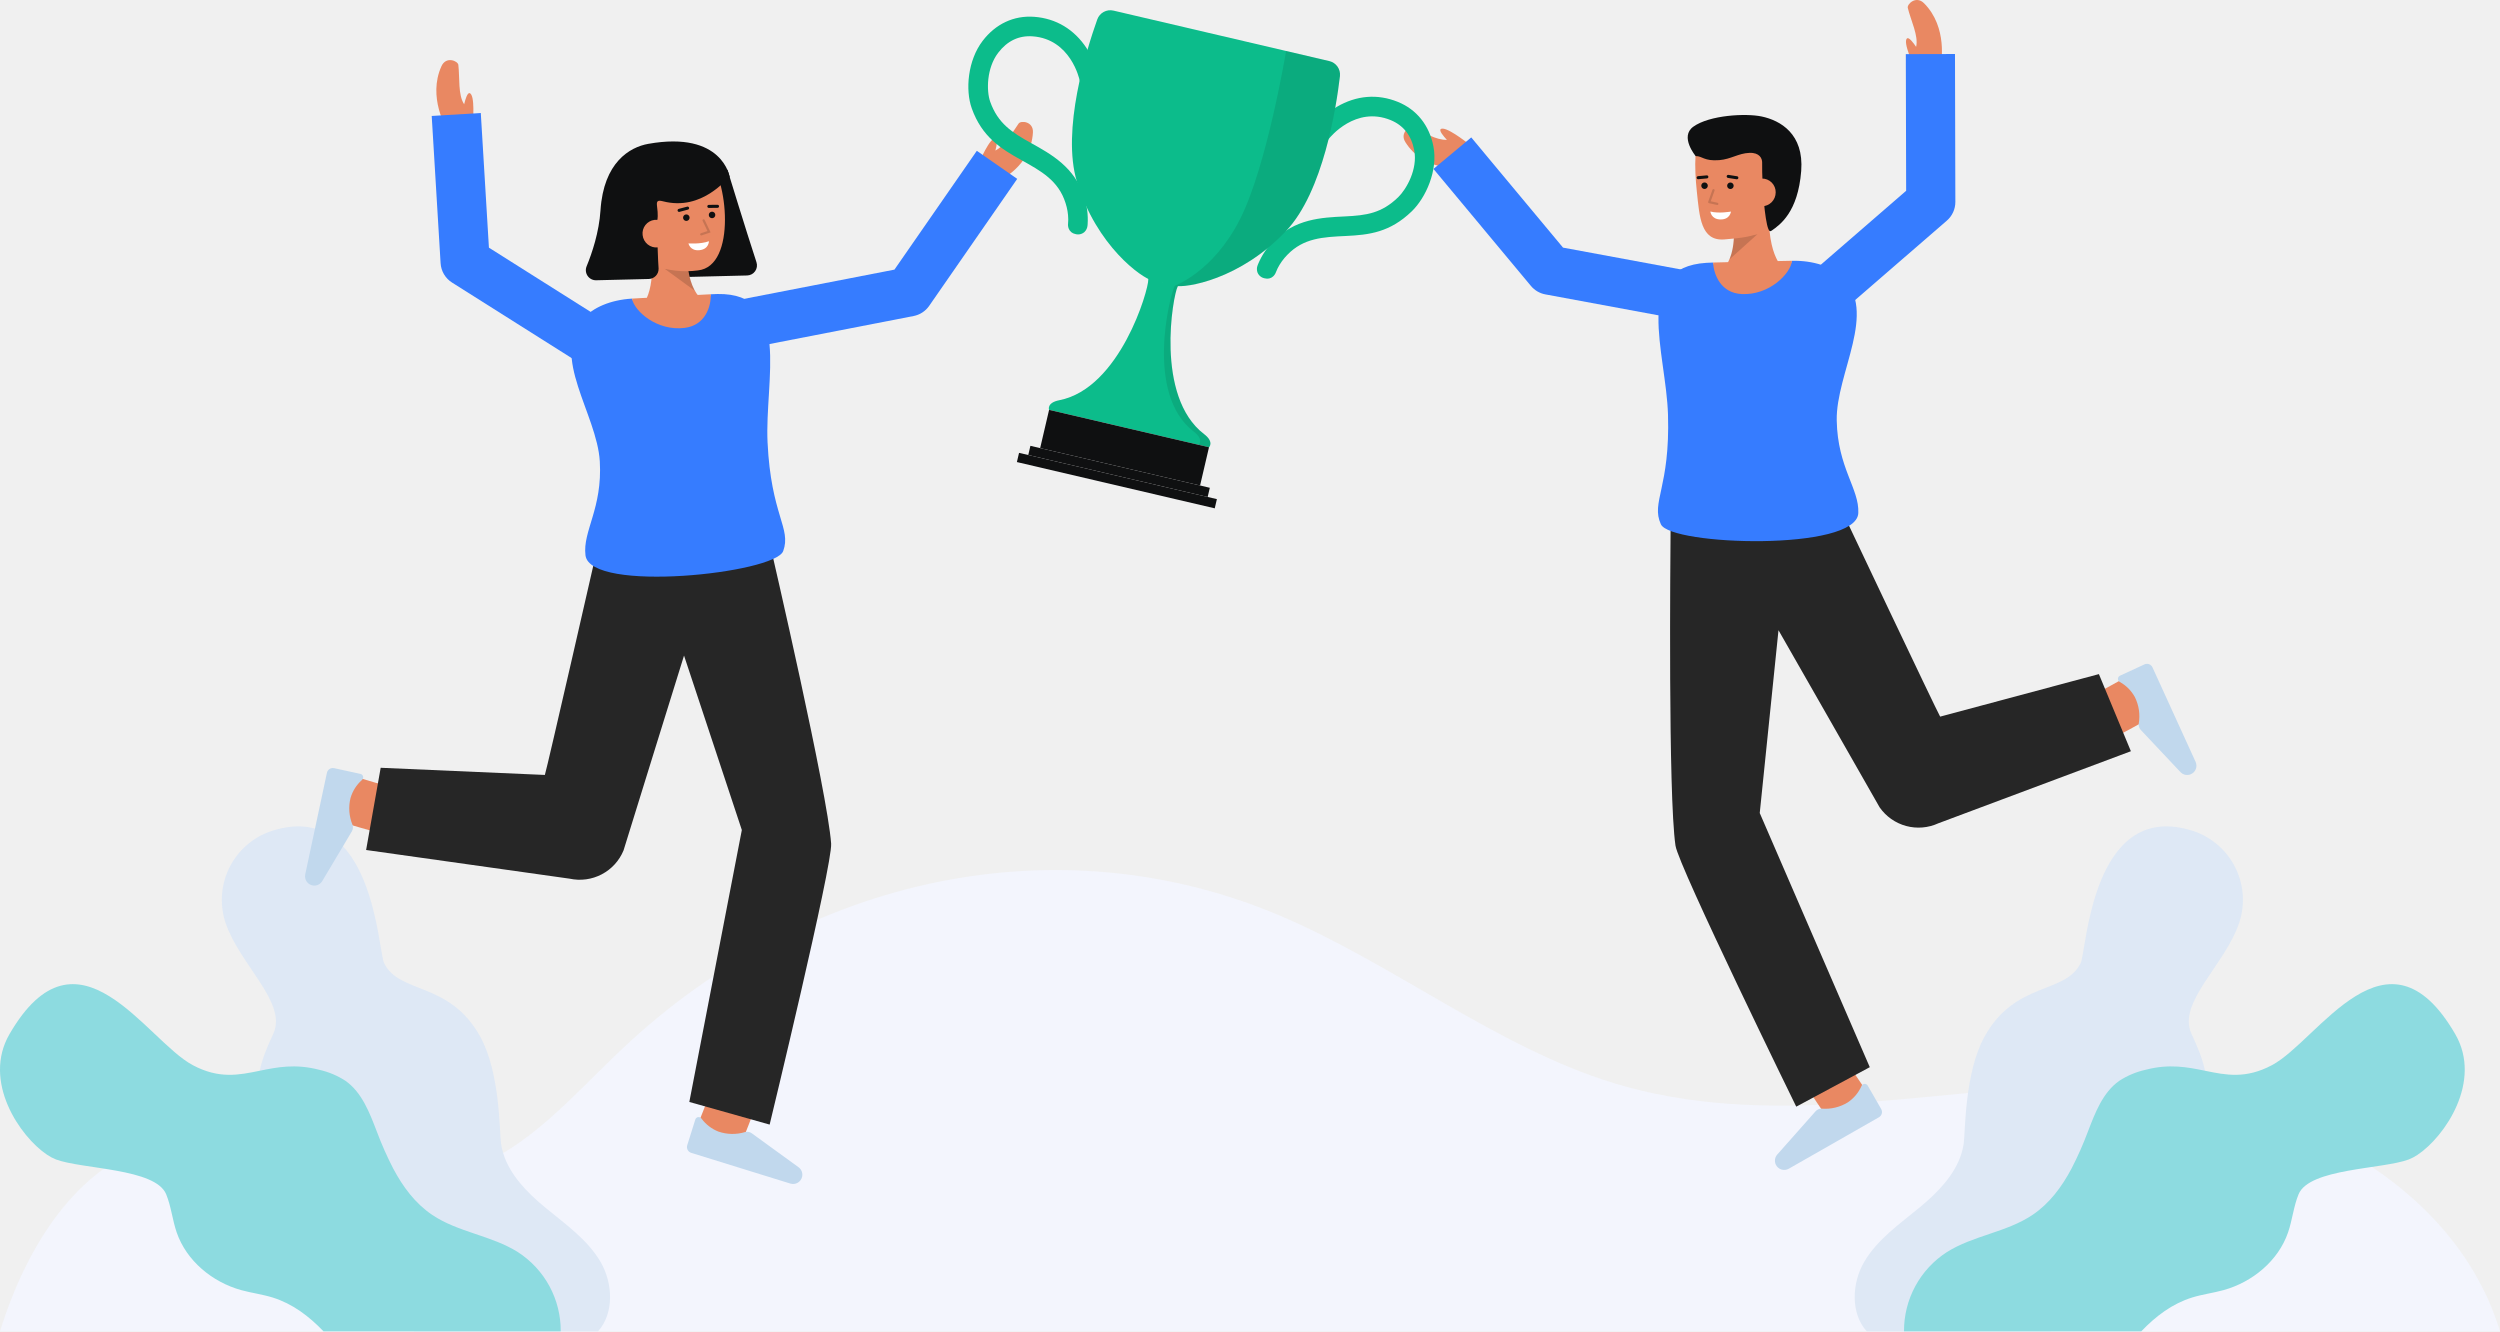
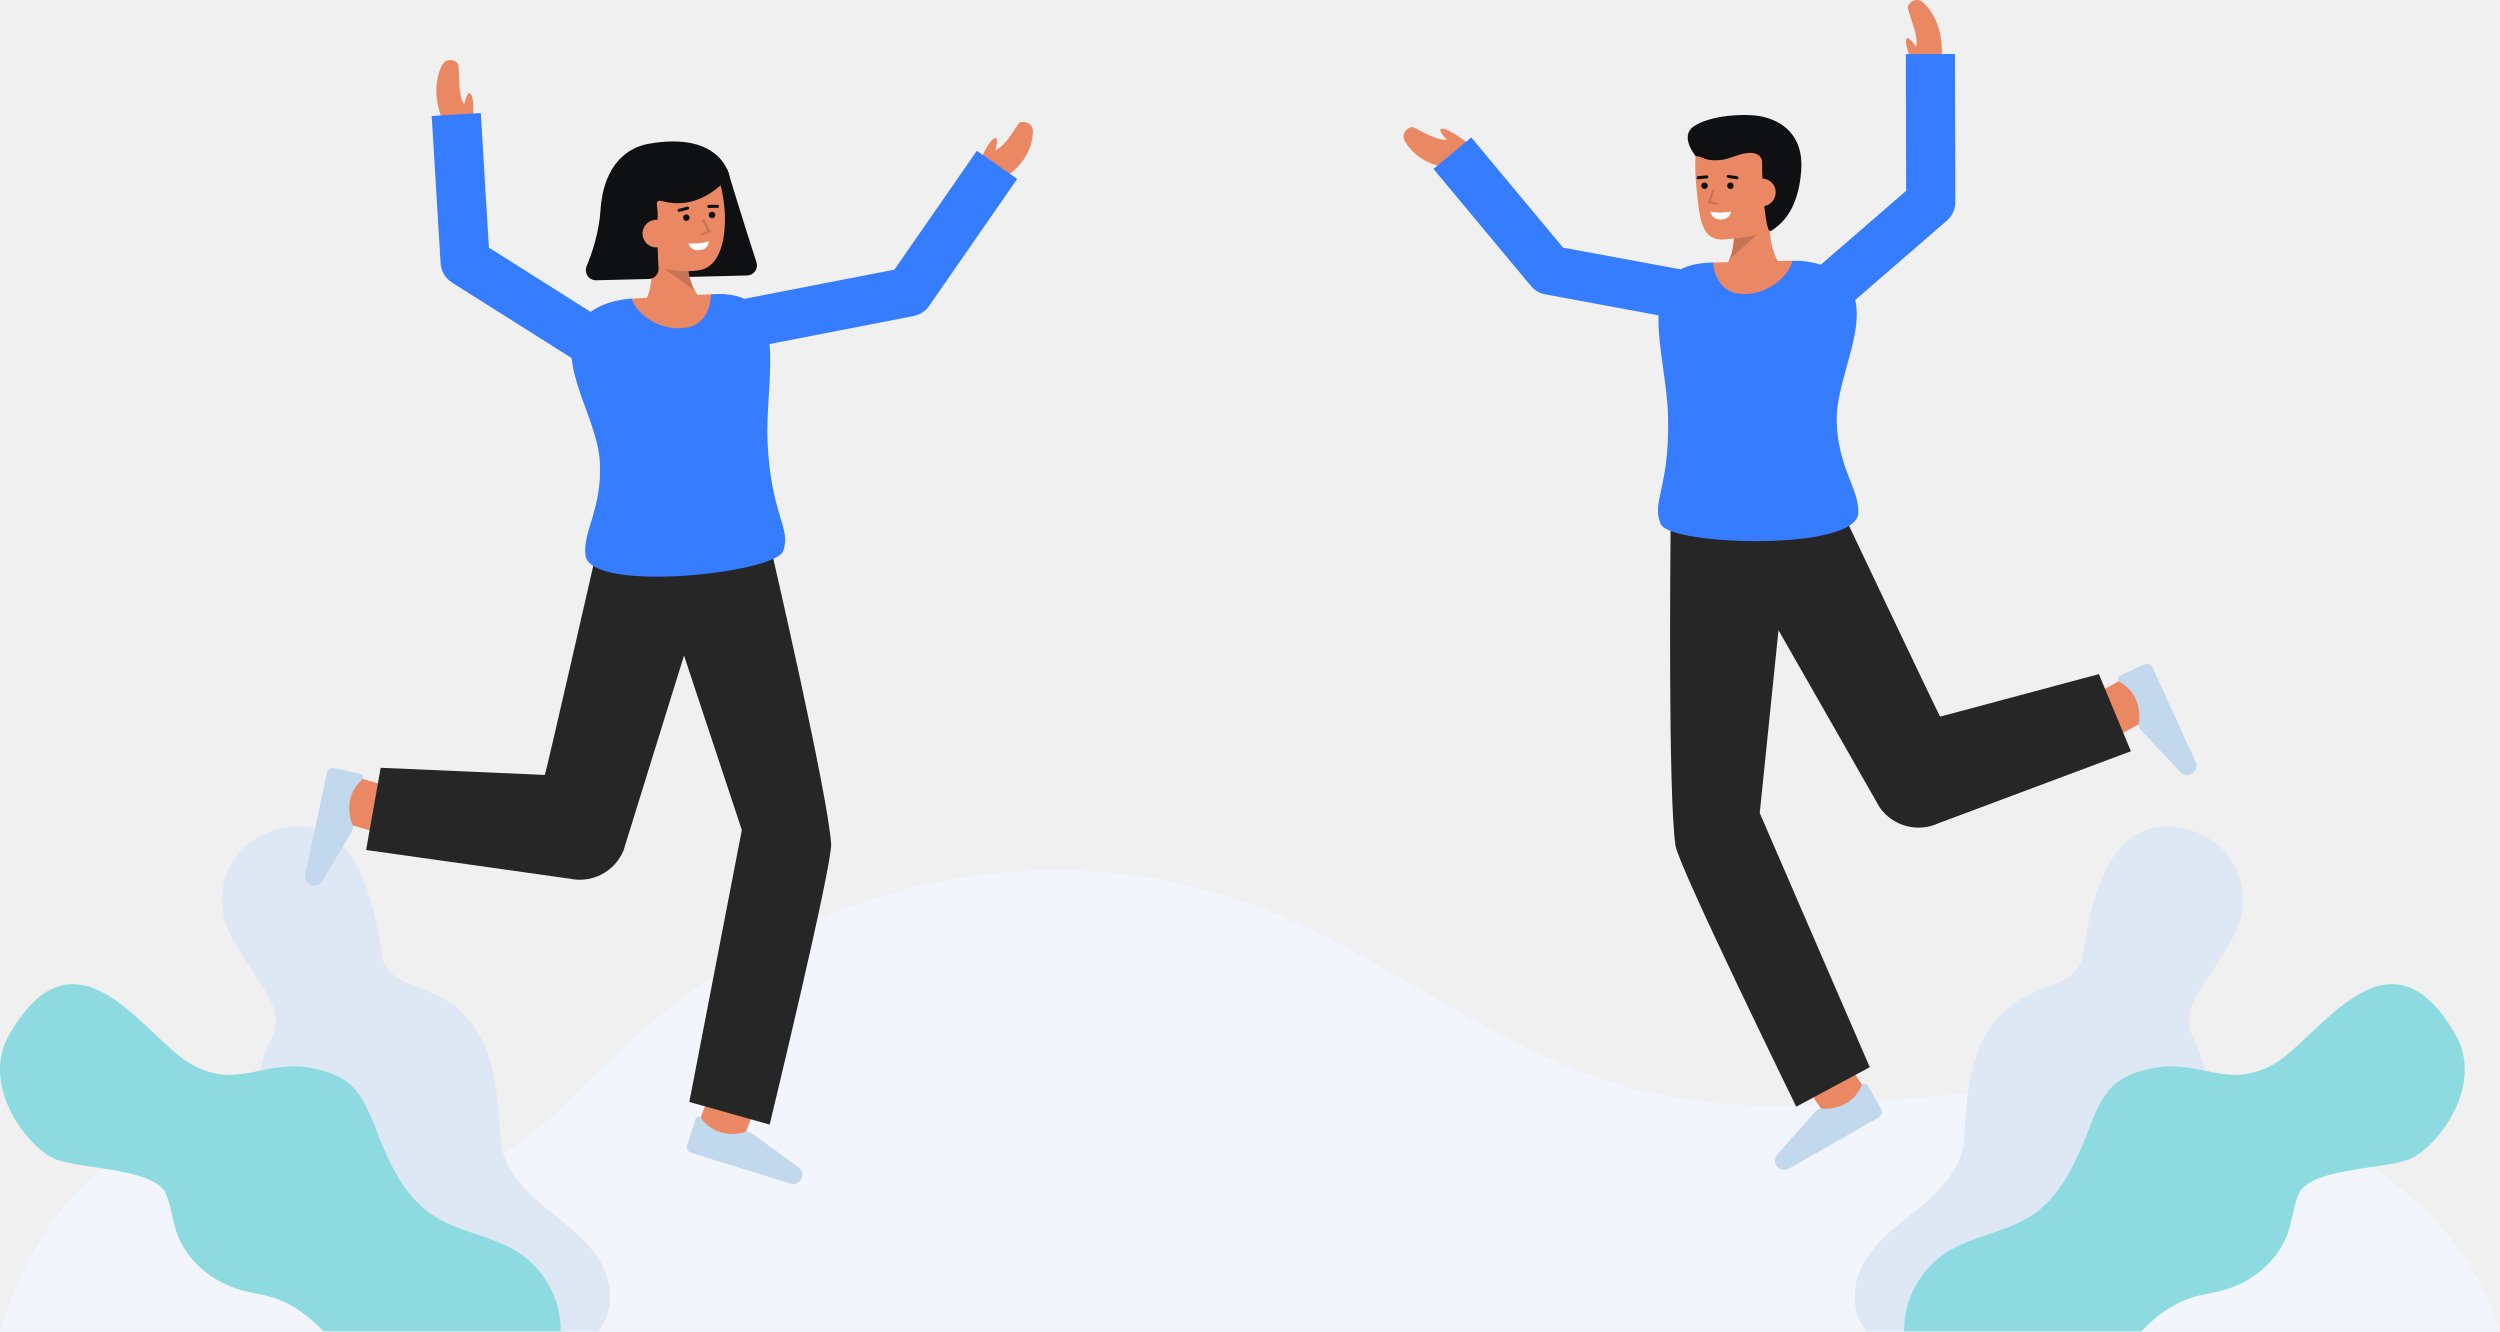
<svg xmlns="http://www.w3.org/2000/svg" width="584" height="311" viewBox="0 0 584 311" fill="none">
  <g clip-path="url(#clip0_1_2771)">
    <path d="M169.94 39.67C169.94 39.67 174.287 53.886 176.712 61.259C176.827 61.608 176.859 61.98 176.805 62.343C176.75 62.707 176.612 63.053 176.4 63.353C176.188 63.654 175.909 63.9 175.585 64.073C175.261 64.247 174.9 64.341 174.533 64.35L160.525 64.697C159.919 64.712 159.332 64.493 158.884 64.086C158.435 63.679 158.161 63.115 158.117 62.51L156.68 42.606L169.94 39.67Z" fill="#0F1011" />
    <path d="M149.259 72.045C149.259 72.045 153.281 69.786 152.104 58.71L160.48 56.947C160.48 56.947 159.772 66.921 164.104 69.978L149.259 72.045Z" fill="#E98862" />
    <g opacity="0.15">
      <path d="M162.333 67.939L155.216 62.754L160.704 62.565C160.908 64.442 161.46 66.265 162.333 67.939Z" fill="black" />
    </g>
    <path d="M147.23 54.52C147.893 57.873 149.804 61.019 152.799 62.035C156.064 63.243 159.575 63.633 163.026 63.17C172.218 62.195 169.897 41.277 165.427 37.31C160.957 33.343 148.184 36.227 146.785 43.076C146.062 46.616 146.599 51.331 147.23 54.52Z" fill="#E98862" />
    <path d="M160.326 51.612C160.748 51.612 161.089 51.27 161.089 50.848C161.089 50.426 160.748 50.084 160.326 50.084C159.904 50.084 159.563 50.426 159.563 50.848C159.563 51.27 159.904 51.612 160.326 51.612Z" fill="#0F1011" />
    <path d="M166.335 50.974C166.756 50.974 167.098 50.632 167.098 50.21C167.098 49.788 166.756 49.446 166.335 49.446C165.913 49.446 165.571 49.788 165.571 50.21C165.571 50.632 165.913 50.974 166.335 50.974Z" fill="#0F1011" />
    <path d="M165.587 48.574C165.491 48.575 165.4 48.537 165.332 48.47C165.265 48.403 165.226 48.312 165.226 48.217C165.225 48.122 165.263 48.03 165.33 47.963C165.397 47.895 165.488 47.857 165.583 47.856L167.605 47.834H167.609C167.657 47.833 167.703 47.842 167.747 47.86C167.79 47.878 167.83 47.904 167.864 47.937C167.897 47.97 167.924 48.01 167.942 48.053C167.96 48.097 167.97 48.143 167.97 48.19C167.971 48.238 167.962 48.284 167.944 48.328C167.926 48.372 167.9 48.411 167.867 48.445C167.834 48.478 167.794 48.505 167.751 48.523C167.707 48.542 167.661 48.551 167.614 48.552L165.591 48.574H165.587Z" fill="#0F1011" />
    <path d="M158.638 49.504C158.551 49.504 158.466 49.472 158.401 49.414C158.336 49.357 158.293 49.278 158.282 49.191C158.271 49.105 158.291 49.017 158.34 48.945C158.388 48.873 158.461 48.82 158.545 48.798L160.527 48.271C160.619 48.246 160.717 48.259 160.799 48.307C160.882 48.355 160.942 48.433 160.966 48.526C160.991 48.618 160.978 48.716 160.93 48.798C160.882 48.88 160.804 48.941 160.712 48.965L158.73 49.492C158.7 49.5 158.669 49.504 158.638 49.504Z" fill="#0F1011" />
    <path d="M160.822 56.855C160.822 56.855 163.646 57.084 165.605 56.347C165.605 56.347 165.633 58.204 163.409 58.441C161.184 58.677 160.822 56.855 160.822 56.855Z" fill="white" />
    <g opacity="0.15">
      <path d="M163.815 55.004C163.752 55.005 163.69 54.984 163.642 54.944C163.593 54.904 163.56 54.848 163.549 54.785C163.538 54.723 163.55 54.659 163.582 54.605C163.614 54.551 163.665 54.51 163.725 54.49L165.265 53.976L164.121 51.582C164.097 51.52 164.097 51.451 164.122 51.389C164.146 51.327 164.193 51.276 164.253 51.247C164.313 51.219 164.382 51.214 164.446 51.234C164.509 51.254 164.563 51.297 164.596 51.355L165.996 54.288L163.889 54.99C163.865 54.998 163.84 55.003 163.815 55.004Z" fill="black" />
    </g>
    <path d="M170.463 41.374C170.463 41.374 168.845 30.491 151.433 33.604C147.092 34.38 141.002 37.939 140.276 49.123C139.945 54.253 138.302 59.123 137.032 62.212C136.882 62.574 136.824 62.968 136.865 63.359C136.906 63.749 137.043 64.124 137.265 64.447C137.486 64.771 137.785 65.034 138.135 65.213C138.484 65.392 138.872 65.481 139.264 65.471L151.551 65.171C152.174 65.157 152.766 64.895 153.197 64.444C153.628 63.993 153.862 63.389 153.848 62.764C153.848 62.73 153.848 62.695 153.843 62.659C153.703 60.568 153.546 57.026 153.531 51.607C154.093 48.5 152.338 46.363 154.825 47.012C164.063 49.418 169.779 41.568 170.463 41.374Z" fill="#0F1011" />
    <path d="M156.551 54.232C156.642 55.086 156.39 55.942 155.851 56.61C155.312 57.278 154.529 57.705 153.676 57.796C152.822 57.887 151.968 57.635 151.3 57.095C150.632 56.555 150.206 55.772 150.115 54.917C150.064 54.502 150.095 54.081 150.206 53.678C150.318 53.275 150.508 52.898 150.765 52.568C151.022 52.239 151.342 51.963 151.705 51.757C152.069 51.55 152.47 51.418 152.884 51.367C152.92 51.362 152.956 51.359 152.99 51.355C155.296 51.221 156.362 52.453 156.551 54.232Z" fill="#E98862" />
    <path d="M584 311H0C6.399 290.367 18.217 272.864 34.874 267.671C59.243 260.085 85.032 280.942 109.347 273.101C123.161 268.65 134.037 255.679 145.465 244.907C188.578 204.265 247.663 192.252 298.676 213.764C325.343 225.004 349.643 244.658 376.961 253.017C412.284 263.826 449.225 254.862 485.55 253.386C520.93 251.944 571.62 270.17 584 311Z" fill="#F3F5FD" />
    <path d="M523.118 215.448C519.845 225.373 508.548 234.191 511.923 241.489C513.207 244.264 514.496 247.166 515.089 250.129C515.474 251.896 515.538 253.718 515.278 255.507C514.061 263.236 506.835 268.369 500.116 272.367C499.701 272.613 499.282 272.863 498.863 273.114C492.496 276.932 485.827 281.328 483.782 288.377C482.647 292.292 483.15 296.479 482.676 300.527C482.23 304.248 480.967 307.824 478.979 310.999H436.07C432.26 306.797 432.577 299.734 435.476 294.779C438.58 289.477 443.822 285.874 448.552 281.953C452.639 278.565 456.622 274.486 458.182 269.51C458.43 268.723 458.613 267.917 458.729 267.1C459.107 264.408 458.903 250.655 463.567 242.189C470.777 229.117 482.473 232.337 486.047 224.961C487.417 222.136 488.599 187.422 511.381 193.833C513.603 194.427 515.68 195.469 517.487 196.893C519.293 198.317 520.791 200.095 521.889 202.117C522.987 204.139 523.663 206.364 523.874 208.656C524.085 210.948 523.828 213.259 523.118 215.448Z" fill="#DEE8F5" />
    <path d="M564.79 269.732C564.136 270.182 563.433 270.557 562.694 270.848C556.547 273.156 539.452 272.9 536.95 278.975C535.775 281.831 535.493 284.986 534.486 287.907C532.2 294.535 526.166 299.506 519.415 301.372C516.986 302.043 514.47 302.355 512.067 303.102C507.423 304.551 503.578 307.463 500.197 311H444.779C444.754 307.322 445.658 303.697 447.407 300.462C449.156 297.227 451.692 294.486 454.781 292.494C460.946 288.603 468.727 287.874 474.776 283.814C478.765 281.132 481.634 277.258 483.91 272.974C485.358 270.17 486.637 267.283 487.74 264.327C489.433 259.93 491.202 255.211 495.047 252.489C496.933 251.262 499.024 250.385 501.22 249.899C506.774 248.445 511.044 249.3 515.089 250.129C519.998 251.131 524.58 252.09 530.732 248.819C541.645 243.015 557.599 214.074 573.545 241.572C579.938 252.602 571.116 265.494 564.79 269.732Z" fill="#8DDBE0" />
    <path d="M52.647 215.448C55.92 225.373 67.216 234.191 63.841 241.489C62.557 244.264 61.269 247.166 60.676 250.129C60.291 251.896 60.227 253.718 60.487 255.507C61.703 263.236 68.93 268.369 75.649 272.367C76.063 272.613 76.482 272.863 76.902 273.114C83.268 276.932 89.937 281.328 91.983 288.377C93.118 292.292 92.615 296.479 93.089 300.527C93.534 304.248 94.797 307.824 96.786 310.999H139.697C143.506 306.797 143.189 299.734 140.29 294.779C137.185 289.477 131.944 285.874 127.214 281.953C123.127 278.565 119.144 274.486 117.584 269.51C117.336 268.723 117.153 267.917 117.037 267.1C116.658 264.408 116.863 250.655 112.199 242.189C104.989 229.117 93.293 232.337 89.719 224.961C88.349 222.136 87.167 187.422 64.385 193.833C62.163 194.427 60.086 195.468 58.279 196.892C56.472 198.317 54.974 200.094 53.876 202.116C52.778 204.139 52.102 206.364 51.891 208.656C51.68 210.948 51.937 213.259 52.647 215.448Z" fill="#DEE8F5" />
    <path d="M10.974 269.732C11.628 270.182 12.332 270.557 13.071 270.848C19.218 273.156 36.313 272.9 38.814 278.975C39.99 281.831 40.271 284.986 41.279 287.907C43.565 294.535 49.599 299.506 56.349 301.373C58.778 302.043 61.294 302.355 63.698 303.102C68.341 304.551 72.187 307.463 75.567 311H130.986C131.01 307.322 130.106 303.697 128.358 300.462C126.609 297.227 124.072 294.486 120.983 292.494C114.82 288.604 107.038 287.877 100.988 283.814C96.999 281.132 94.13 277.257 91.855 272.973C90.407 270.17 89.128 267.283 88.025 264.326C86.332 259.93 84.563 255.211 80.717 252.488C78.831 251.262 76.74 250.384 74.544 249.898C68.991 248.445 64.721 249.299 60.676 250.129C55.767 251.131 51.184 252.089 45.03 248.819C34.117 243.014 18.163 214.073 2.217 241.571C-4.173 252.602 4.648 265.494 10.974 269.732Z" fill="#8DDBE0" />
    <path d="M89.123 194.684C88.796 194.628 87.802 194.454 78.339 191.619L81.512 181.012C85.524 182.214 90.348 183.622 91.148 183.801C91.095 183.79 91.055 183.782 91.021 183.777L89.123 194.684Z" fill="#E98862" />
    <path d="M71.302 204.258C71.24 204.549 71.239 204.85 71.299 205.142C71.358 205.433 71.477 205.71 71.648 205.953C71.819 206.197 72.038 206.403 72.292 206.558C72.546 206.713 72.829 206.814 73.124 206.854C73.532 206.911 73.949 206.849 74.323 206.676C74.698 206.504 75.015 206.228 75.239 205.881L82.192 194.207C82.326 193.981 82.409 193.729 82.437 193.467C82.464 193.206 82.435 192.941 82.35 192.692C81.527 190.699 81.364 188.495 81.886 186.403C82.359 184.788 83.276 183.338 84.533 182.22C84.654 182.124 84.746 181.996 84.797 181.85C84.848 181.704 84.856 181.546 84.821 181.395C84.786 181.245 84.709 181.107 84.599 180.999C84.488 180.89 84.349 180.816 84.198 180.783L78.046 179.442C77.865 179.402 77.677 179.399 77.495 179.432C77.312 179.465 77.137 179.534 76.981 179.635C76.825 179.736 76.69 179.867 76.585 180.02C76.479 180.173 76.405 180.345 76.366 180.527L71.302 204.258Z" fill="#C1D8ED" />
    <path d="M172.68 268.333L162.408 264.22C163.963 260.329 165.797 255.646 166.046 254.865C166.031 254.914 166.02 254.956 166.011 254.989L176.696 257.859C176.611 258.18 176.349 259.155 172.68 268.333Z" fill="#E98862" />
    <path d="M184.626 276.482C184.91 276.569 185.209 276.598 185.505 276.565C185.801 276.532 186.086 276.438 186.344 276.29C186.602 276.141 186.826 275.941 187.003 275.702C187.18 275.463 187.306 275.19 187.373 274.9C187.466 274.498 187.442 274.077 187.304 273.688C187.166 273.299 186.919 272.958 186.594 272.704L175.601 264.725C175.388 264.571 175.144 264.466 174.886 264.415C174.629 264.365 174.363 264.371 174.107 264.432C172.051 265.075 169.842 265.039 167.807 264.332C166.242 263.715 164.883 262.67 163.882 261.318C163.798 261.188 163.678 261.085 163.537 261.021C163.397 260.957 163.241 260.935 163.087 260.956C162.934 260.978 162.791 261.042 162.673 261.143C162.555 261.243 162.468 261.375 162.423 261.523L160.536 267.533C160.48 267.711 160.46 267.897 160.477 268.082C160.493 268.267 160.546 268.447 160.633 268.612C160.719 268.777 160.837 268.923 160.98 269.041C161.123 269.16 161.287 269.25 161.465 269.305L184.626 276.482Z" fill="#C1D8ED" />
    <path d="M194.154 197.065C193.285 185.08 180.701 130.788 179.365 124.933L139.583 127.822C139.583 127.822 127.776 179.579 127.278 181.025L88.927 179.353L85.524 198.559L133.076 205.26C135.614 205.809 138.264 205.45 140.564 204.243C142.864 203.037 144.668 201.06 145.66 198.658C145.66 198.658 159.507 153.966 159.789 153.142L173.292 193.89L161.026 257.417L179.788 262.704C179.788 262.704 194.505 201.912 194.154 197.065Z" fill="#262626" />
    <path d="M228.693 38.055L233.401 42.152C233.401 42.152 240.805 38.936 241.292 30.97C241.453 28.33 238.474 28.1 237.953 28.853C236.233 31.34 234.823 33.946 232.527 35.166C232.82 34.018 233.128 32.424 232.621 32.285C231.289 31.912 228.693 38.055 228.693 38.055Z" fill="#E98862" />
    <path d="M174.905 81.309L172.715 70.026L208.942 62.983L228.185 35.229L237.622 41.783L217.048 71.457C216.194 72.688 214.894 73.537 213.424 73.822L174.905 81.309Z" fill="#367CFF" />
    <path d="M110.461 28.699L104.384 30.112C104.384 30.112 99.828 22.724 103.127 15.458C104.22 13.049 106.96 14.245 107.067 15.152C107.423 18.158 106.968 22.195 108.423 24.348C108.702 23.197 109.175 21.646 109.688 21.759C111.042 22.055 110.461 28.699 110.461 28.699Z" fill="#E98862" />
    <path d="M182.952 128.738C181.045 133.931 137.874 138.608 136.768 129.724C136.067 124.072 140.766 118.826 140.113 107.769C139.46 96.713 128.455 83.189 136.246 74.411C138.506 71.864 142.562 70.061 147.625 69.755C148.173 72.687 166.094 71.643 166.057 68.738C166.742 68.706 167.274 68.685 167.606 68.68C185.096 68.395 178.606 88.725 179.301 103.33C180.111 120.434 184.911 123.375 182.952 128.738Z" fill="#367CFF" />
    <path d="M166.057 68.738C166.094 71.643 164.762 75.987 159.936 76.594C153.488 77.406 148.173 72.687 147.625 69.755H147.641C154.004 69.381 162.338 68.901 166.057 68.738Z" fill="#E98862" />
    <path d="M136.219 85.344L105.592 66.003C104.821 65.516 104.177 64.853 103.713 64.068C103.249 63.283 102.979 62.398 102.924 61.488L100.847 27.088L112.313 26.395L114.212 57.853L142.349 75.621L136.219 85.344Z" fill="#367CFF" />
    <path d="M342.746 33.363L340.581 39.219C340.581 39.219 332.544 39.958 328.295 33.204C326.887 30.965 329.39 29.332 330.207 29.742C332.91 31.097 335.397 32.705 337.994 32.673C337.186 31.807 336.153 30.558 336.53 30.19C337.521 29.222 342.746 33.363 342.746 33.363Z" fill="#E98862" />
    <path d="M391.926 74.499L360.994 68.77C359.677 68.526 358.486 67.829 357.628 66.799L334.856 39.461L343.681 32.099L365.122 57.843L394.015 63.194L391.926 74.499Z" fill="#367CFF" />
    <path d="M493.423 172.481L489.216 162.241C489.185 162.254 489.145 162.27 489.097 162.294C489.84 161.946 494.246 159.528 497.902 157.486L503.291 167.156C494.664 171.97 493.73 172.355 493.423 172.481Z" fill="#E98862" />
    <path d="M512.892 177.97C513.016 178.241 513.082 178.535 513.087 178.833C513.092 179.13 513.036 179.426 512.921 179.701C512.807 179.976 512.637 180.224 512.423 180.43C512.208 180.637 511.954 180.796 511.675 180.9C511.288 181.043 510.868 181.073 510.465 180.986C510.062 180.898 509.693 180.697 509.4 180.407L500.087 170.515C499.907 170.323 499.771 170.095 499.688 169.845C499.605 169.596 499.577 169.331 499.606 169.07C499.979 166.946 499.661 164.758 498.7 162.829C497.889 161.354 496.68 160.138 495.212 159.318C495.072 159.251 494.955 159.145 494.873 159.014C494.792 158.882 494.749 158.73 494.751 158.575C494.753 158.42 494.798 158.269 494.883 158.139C494.967 158.009 495.087 157.906 495.228 157.842L500.945 155.201C501.114 155.123 501.296 155.079 501.481 155.072C501.667 155.065 501.852 155.094 502.026 155.159C502.201 155.224 502.36 155.322 502.496 155.449C502.632 155.575 502.742 155.727 502.819 155.896L512.892 177.97Z" fill="#C1D8ED" />
    <path d="M427.758 262.473C422.192 254.307 421.727 253.412 421.573 253.117L431.383 248.003C431.368 247.973 431.348 247.934 431.322 247.89C431.735 248.598 434.535 252.774 436.897 256.236L427.758 262.473Z" fill="#E98862" />
    <path d="M417.857 273.014C417.599 273.161 417.313 273.254 417.017 273.285C416.721 273.317 416.422 273.288 416.138 273.199C415.854 273.11 415.592 272.963 415.367 272.768C415.143 272.573 414.961 272.333 414.832 272.065C414.655 271.692 414.588 271.276 414.639 270.867C414.689 270.457 414.856 270.071 415.119 269.753L424.127 259.583C424.302 259.387 424.518 259.231 424.758 259.126C424.999 259.02 425.26 258.968 425.523 258.973C427.67 259.155 429.818 258.643 431.652 257.511C433.047 256.571 434.149 255.257 434.833 253.719C434.887 253.575 434.982 253.449 435.106 253.356C435.229 253.263 435.377 253.207 435.531 253.195C435.685 253.183 435.839 253.215 435.976 253.287C436.112 253.359 436.226 253.469 436.302 253.603L439.443 259.065C439.536 259.226 439.595 259.404 439.619 259.589C439.643 259.773 439.63 259.961 439.581 260.14C439.532 260.319 439.448 260.487 439.334 260.634C439.22 260.781 439.078 260.904 438.916 260.996L417.857 273.014Z" fill="#C1D8ED" />
    <path d="M391.394 197.539C389.655 185.65 390.207 129.919 390.246 123.913L429.711 118.123C429.711 118.123 452.423 166.102 453.222 167.404L490.301 157.471L497.776 175.487L452.797 192.321C450.438 193.407 447.773 193.63 445.267 192.949C442.761 192.269 440.573 190.73 439.085 188.6C439.085 188.6 415.909 147.963 415.456 147.218L411.076 189.925L436.78 249.292L419.604 258.514C419.604 258.514 392.098 202.347 391.394 197.539Z" fill="#262626" />
    <path d="M447.216 15.731L453.403 14.927C453.403 14.927 455.088 6.412 449.458 0.759C447.592 -1.115 445.443 0.963 445.659 1.852C446.376 4.791 448.215 8.415 447.604 10.941C446.941 9.96 445.955 8.674 445.513 8.959C444.349 9.71 447.216 15.731 447.216 15.731Z" fill="#E98862" />
    <path d="M434.101 119.859C433.685 128.801 390.283 127.499 387.981 122.469C385.61 117.275 390.167 113.964 389.645 96.855C389.203 82.24 381.159 62.474 398.617 61.398C398.948 61.377 399.48 61.356 400.165 61.33C400.355 64.23 418.298 63.882 418.619 60.919C423.687 60.829 427.875 62.305 430.324 64.667C438.774 72.818 428.855 87.154 429.06 98.226C429.265 109.298 434.36 114.17 434.101 119.859Z" fill="#367CFF" />
    <path d="M418.619 60.919C418.298 63.882 413.362 69.001 406.877 68.69C402.009 68.458 400.355 64.23 400.165 61.33C403.884 61.203 412.229 61.04 418.603 60.919H418.619Z" fill="#E98862" />
    <path d="M430.926 72.201L423.41 63.508L445.277 44.567L445.198 12.645L456.685 12.617L456.771 47.174C456.772 48.001 456.596 48.819 456.253 49.571C455.911 50.324 455.41 50.993 454.786 51.535L430.926 72.201Z" fill="#367CFF" />
-     <path d="M281.273 101.406C269.76 92.618 273.99 69 275.11 66.924C275.524 66.156 275.182 65.852 274.587 65.772C273.832 65.5 272.221 65.894 271.693 66.036C271.283 65.674 270.013 64.607 269.217 64.516C268.649 64.323 268.207 64.444 268.238 65.316C268.323 67.674 261.657 90.723 247.445 93.494C244.459 94.074 245.053 95.739 245.053 95.739L282.426 104.48C282.426 104.48 283.693 103.252 281.273 101.406Z" fill="#0CBC8B" />
-     <g opacity="0.09">
-       <path d="M282.424 104.481L280.026 103.92C280.026 103.92 281.296 102.691 278.876 100.845C267.362 92.058 273.306 68.841 274.426 66.764C274.751 66.16 274.608 65.843 274.242 65.695C274.359 65.708 274.475 65.734 274.587 65.772C275.183 65.852 275.525 66.157 275.114 66.924C273.993 69 269.763 92.619 281.277 101.406C283.693 103.252 282.424 104.481 282.424 104.481Z" fill="black" />
-     </g>
-     <path d="M329.8 49.35C324.692 54.306 319.78 54.873 314.387 55.126C309.084 55.376 304.506 55.59 300.718 59.533C299.799 60.465 299.031 61.533 298.44 62.701V62.705C298.3 62.984 298.175 63.271 298.066 63.563C297.929 63.947 297.701 64.293 297.402 64.569C297.147 64.802 296.838 64.967 296.502 65.047C296.166 65.127 295.816 65.121 295.484 65.027C295.101 64.968 294.741 64.811 294.438 64.57C294.135 64.33 293.899 64.015 293.754 63.657C293.557 63.117 293.565 62.523 293.776 61.988C293.819 61.873 293.864 61.759 293.912 61.644C294.737 59.677 295.929 57.886 297.422 56.364C302.47 51.107 308.687 50.814 314.174 50.555C319.204 50.319 322.754 49.816 326.619 46.066C328.542 44.198 331.222 39.504 330.359 35.074C329.689 31.627 327.825 29.262 324.824 28.043C316.63 24.717 310.698 32.076 310.449 32.39C310.074 32.861 309.528 33.164 308.93 33.234C308.332 33.304 307.73 33.136 307.256 32.765C306.781 32.394 306.472 31.851 306.396 31.253C306.319 30.656 306.481 30.052 306.846 29.573C308.377 27.733 310.214 26.173 312.276 24.96C316.855 22.271 321.789 21.872 326.542 23.8C330.941 25.585 333.891 29.277 334.848 34.198C335.937 39.807 333.085 46.161 329.8 49.35Z" fill="#0CBC8B" />
-     <path d="M227.002 25.308C229.387 32.014 233.881 34.783 238.604 37.403C243.246 39.978 247.256 42.2 248.905 47.415C249.316 48.657 249.532 49.956 249.545 51.264V51.268C249.546 51.58 249.531 51.892 249.5 52.203C249.453 52.608 249.504 53.019 249.65 53.4C249.774 53.722 249.979 54.007 250.245 54.227C250.51 54.448 250.827 54.597 251.167 54.661C251.536 54.778 251.929 54.796 252.308 54.715C252.686 54.634 253.037 54.456 253.326 54.198C253.742 53.801 253.997 53.265 254.045 52.693C254.057 52.57 254.067 52.447 254.075 52.324C254.206 50.194 253.932 48.06 253.267 46.033C251.07 39.081 245.628 36.061 240.823 33.396C236.419 30.954 233.117 28.848 231.313 23.772C230.418 21.245 230.435 15.929 233.168 12.339C235.296 9.545 238.015 8.253 241.243 8.49C250.061 9.142 252.121 18.371 252.204 18.762C252.33 19.354 252.684 19.872 253.19 20.203C253.696 20.534 254.312 20.651 254.904 20.529C255.496 20.406 256.015 20.054 256.348 19.549C256.682 19.045 256.802 18.429 256.682 17.836C256.124 15.508 255.168 13.294 253.856 11.292C250.943 6.851 246.697 4.304 241.582 3.926C236.849 3.575 232.57 5.577 229.533 9.564C226.067 14.109 225.468 20.991 227.002 25.308Z" fill="#0CBC8B" />
-     <path d="M313.009 17.799C313.101 17.009 312.899 16.212 312.442 15.561C311.985 14.91 311.304 14.45 310.53 14.27L285.318 8.373L260.107 2.478C259.333 2.297 258.519 2.407 257.821 2.787C257.122 3.168 256.589 3.793 256.321 4.542C253.835 11.528 247.892 30.43 251.58 42.489C256.171 57.508 266.72 64.963 269.228 65.549L271.826 66.156L274.425 66.764C276.935 67.35 289.692 65.347 300.458 53.919C309.101 44.745 312.145 25.164 313.009 17.799Z" fill="#0CBC8B" />
-     <g opacity="0.09">
-       <path d="M313.009 17.799C313.101 17.009 312.899 16.212 312.442 15.561C311.985 14.91 311.304 14.45 310.529 14.27L302.396 12.367L300.429 11.907C300.429 11.907 295.986 38.7 289.685 51.168C283.384 63.637 274.337 66.743 274.427 66.764C276.937 67.35 289.694 65.347 300.46 53.919C309.101 44.745 312.145 25.164 313.009 17.799Z" fill="black" />
-     </g>
-     <path d="M245.067 95.743L242.98 104.677L280.337 113.415L282.423 104.48L245.067 95.743Z" fill="#0F1011" />
-     <path d="M240.704 104.145L240.202 106.293L282.111 116.095L282.613 113.947L240.704 104.145Z" fill="#0F1011" />
-     <path d="M238.049 105.79L237.547 107.939L283.764 118.748L284.265 116.599L238.049 105.79Z" fill="#0F1011" />
    <path d="M417.418 63.333C417.418 63.333 413.186 61.503 413.209 50.363L404.695 49.477C404.695 49.477 406.43 59.324 402.437 62.816L417.418 63.333Z" fill="#E98862" />
    <g opacity="0.15">
      <path d="M403.991 60.602L410.534 54.709L405.056 55.09C405.046 56.977 404.685 58.847 403.991 60.602Z" fill="black" />
    </g>
    <path d="M417.627 45.692C417.314 49.096 415.737 52.422 412.865 53.743C409.455 55.312 406.859 55.607 402.809 55.931C397.282 56.373 397.005 50.589 396.385 44.788C395.763 38.964 395.727 32.666 397.749 30.457C401.785 26.049 414.788 27.596 416.886 34.262C417.972 37.709 417.925 42.453 417.627 45.692Z" fill="#E98862" />
    <path d="M413.06 53.41C413.279 53.954 413.421 54.188 413.899 53.849C415.778 52.518 420.013 49.611 420.762 39.93C421.433 31.253 415.87 28.142 411.558 27.218C407.841 26.421 399.351 26.875 395.566 29.59C392.304 31.932 396.115 36.466 396.115 36.466C397.635 36.413 398.044 37.693 401.617 37.407C404.379 37.186 406.076 35.807 408.671 35.709C411.046 35.619 411.648 37.027 411.638 37.955C411.575 43.609 412.284 51.483 413.06 53.41Z" fill="#0F1011" />
    <path d="M404.222 44.159C404.643 44.159 404.985 43.817 404.985 43.395C404.985 42.973 404.643 42.631 404.222 42.631C403.8 42.631 403.458 42.973 403.458 43.395C403.458 43.817 403.8 44.159 404.222 44.159Z" fill="#0F1011" />
    <path d="M398.179 44.146C398.601 44.146 398.943 43.804 398.943 43.382C398.943 42.96 398.601 42.618 398.179 42.618C397.758 42.618 397.416 42.96 397.416 43.382C397.416 43.804 397.758 44.146 398.179 44.146Z" fill="#0F1011" />
    <path d="M396.703 41.866C396.61 41.868 396.519 41.833 396.451 41.769C396.384 41.705 396.343 41.617 396.339 41.524C396.335 41.431 396.367 41.34 396.429 41.27C396.491 41.2 396.577 41.157 396.67 41.15L398.683 40.964C398.73 40.959 398.778 40.964 398.823 40.978C398.867 40.992 398.909 41.014 398.946 41.045C398.982 41.075 399.012 41.112 399.034 41.153C399.056 41.195 399.069 41.24 399.074 41.287C399.078 41.334 399.073 41.382 399.059 41.427C399.045 41.472 399.023 41.514 398.992 41.55C398.962 41.586 398.925 41.616 398.884 41.638C398.842 41.66 398.797 41.673 398.75 41.678L396.736 41.864L396.703 41.866Z" fill="#0F1011" />
    <path d="M405.726 41.885C405.707 41.885 405.688 41.883 405.669 41.88L403.644 41.561C403.552 41.544 403.47 41.492 403.416 41.415C403.361 41.339 403.339 41.244 403.354 41.152C403.368 41.059 403.418 40.976 403.494 40.92C403.569 40.864 403.663 40.839 403.755 40.852L405.781 41.171C405.87 41.186 405.95 41.233 406.005 41.304C406.061 41.375 406.087 41.464 406.081 41.553C406.074 41.643 406.033 41.727 405.968 41.788C405.902 41.849 405.816 41.884 405.726 41.885Z" fill="#0F1011" />
    <path d="M408.329 44.942C408.327 45.801 408.666 46.626 409.272 47.234C409.877 47.843 410.7 48.186 411.558 48.188C412.416 48.189 413.24 47.85 413.848 47.243C414.456 46.637 414.799 45.814 414.801 44.955C414.809 44.528 414.731 44.103 414.572 43.707C414.412 43.31 414.175 42.95 413.874 42.647C413.572 42.344 413.213 42.105 412.818 41.944C412.422 41.783 411.998 41.704 411.571 41.71C409.267 41.819 408.332 43.153 408.329 44.942Z" fill="#E98862" />
    <g opacity="0.15">
      <path d="M401.182 47.889C401.245 47.884 401.304 47.857 401.348 47.812C401.393 47.767 401.42 47.708 401.424 47.645C401.428 47.581 401.41 47.519 401.372 47.468C401.334 47.418 401.279 47.382 401.217 47.369L399.632 47.017L400.522 44.518C400.545 44.452 400.542 44.38 400.512 44.317C400.482 44.253 400.428 44.205 400.362 44.181C400.297 44.158 400.224 44.161 400.161 44.191C400.098 44.221 400.049 44.275 400.026 44.341L399.035 47.121C399.023 47.156 399.018 47.194 399.021 47.231C399.024 47.268 399.035 47.304 399.053 47.337C399.071 47.37 399.096 47.398 399.126 47.421C399.156 47.443 399.19 47.459 399.227 47.467L401.103 47.883C401.129 47.89 401.155 47.892 401.182 47.889Z" fill="black" />
    </g>
    <path d="M404.349 49.421C404.349 49.421 401.563 49.942 399.54 49.411C399.54 49.411 399.703 51.261 401.941 51.266C404.178 51.27 404.349 49.421 404.349 49.421Z" fill="white" />
  </g>
  <defs>
    <clipPath id="clip0_1_2771">
      <rect width="584" height="311" fill="white" />
    </clipPath>
  </defs>
</svg>
